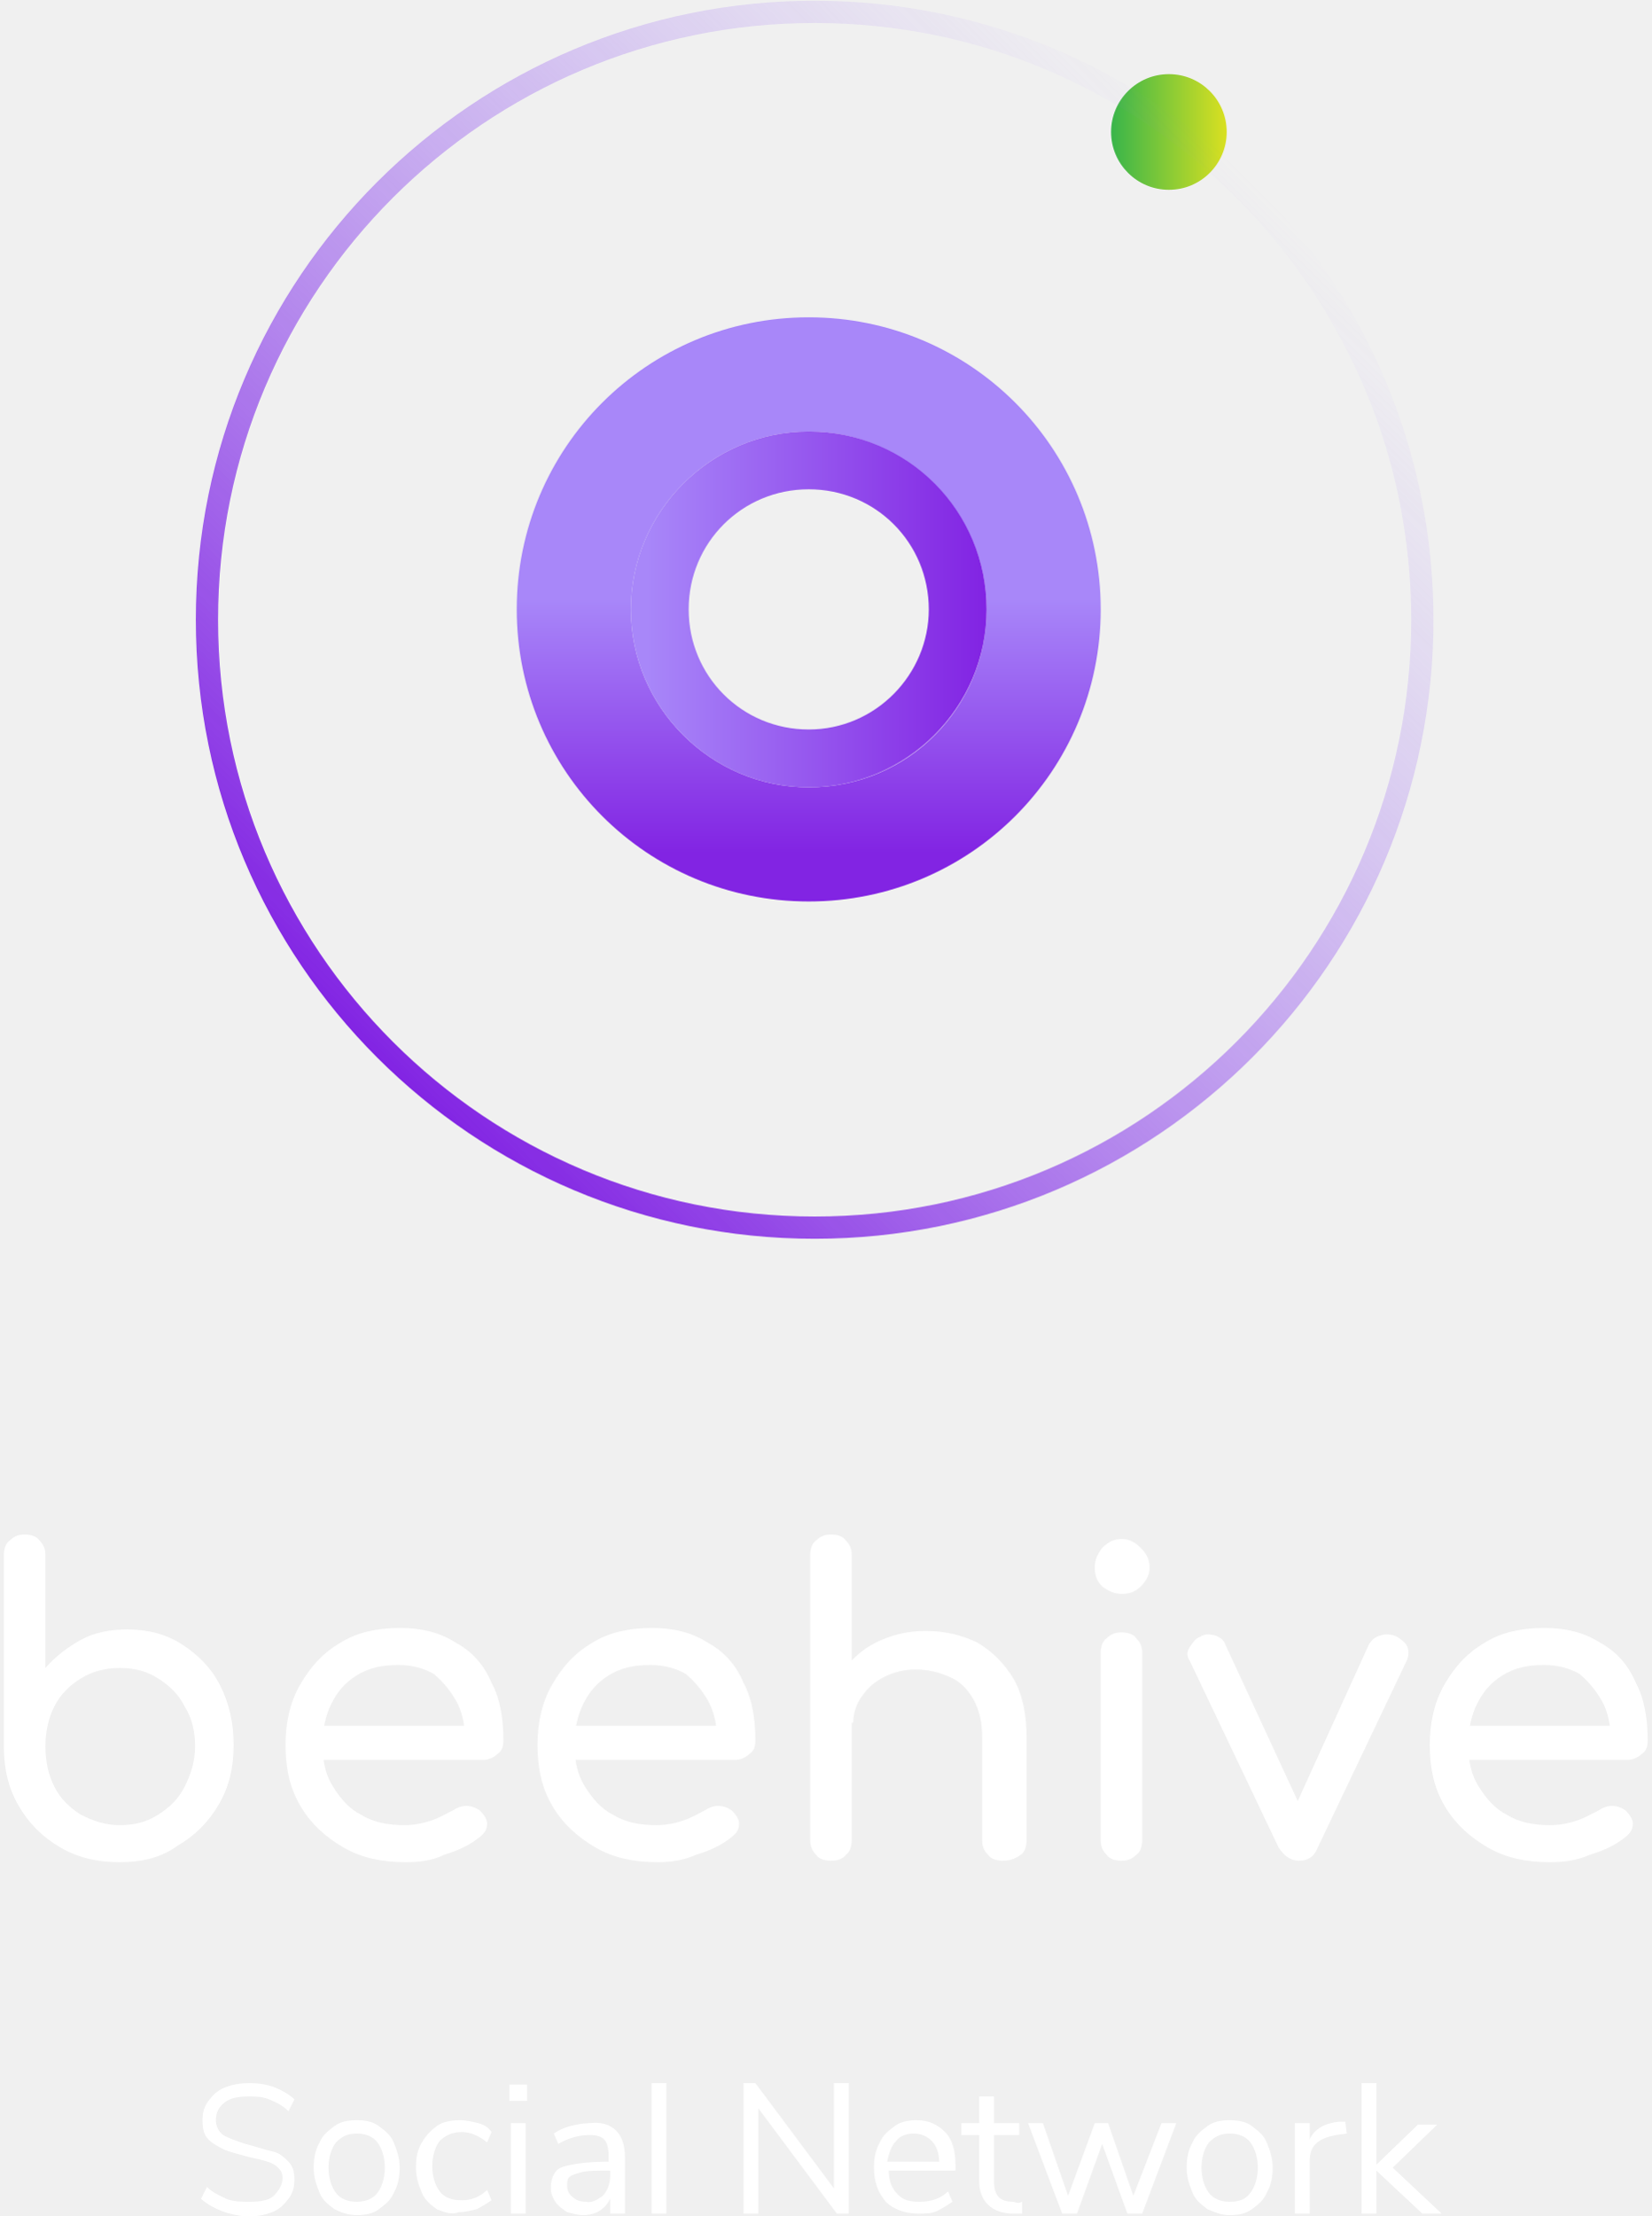
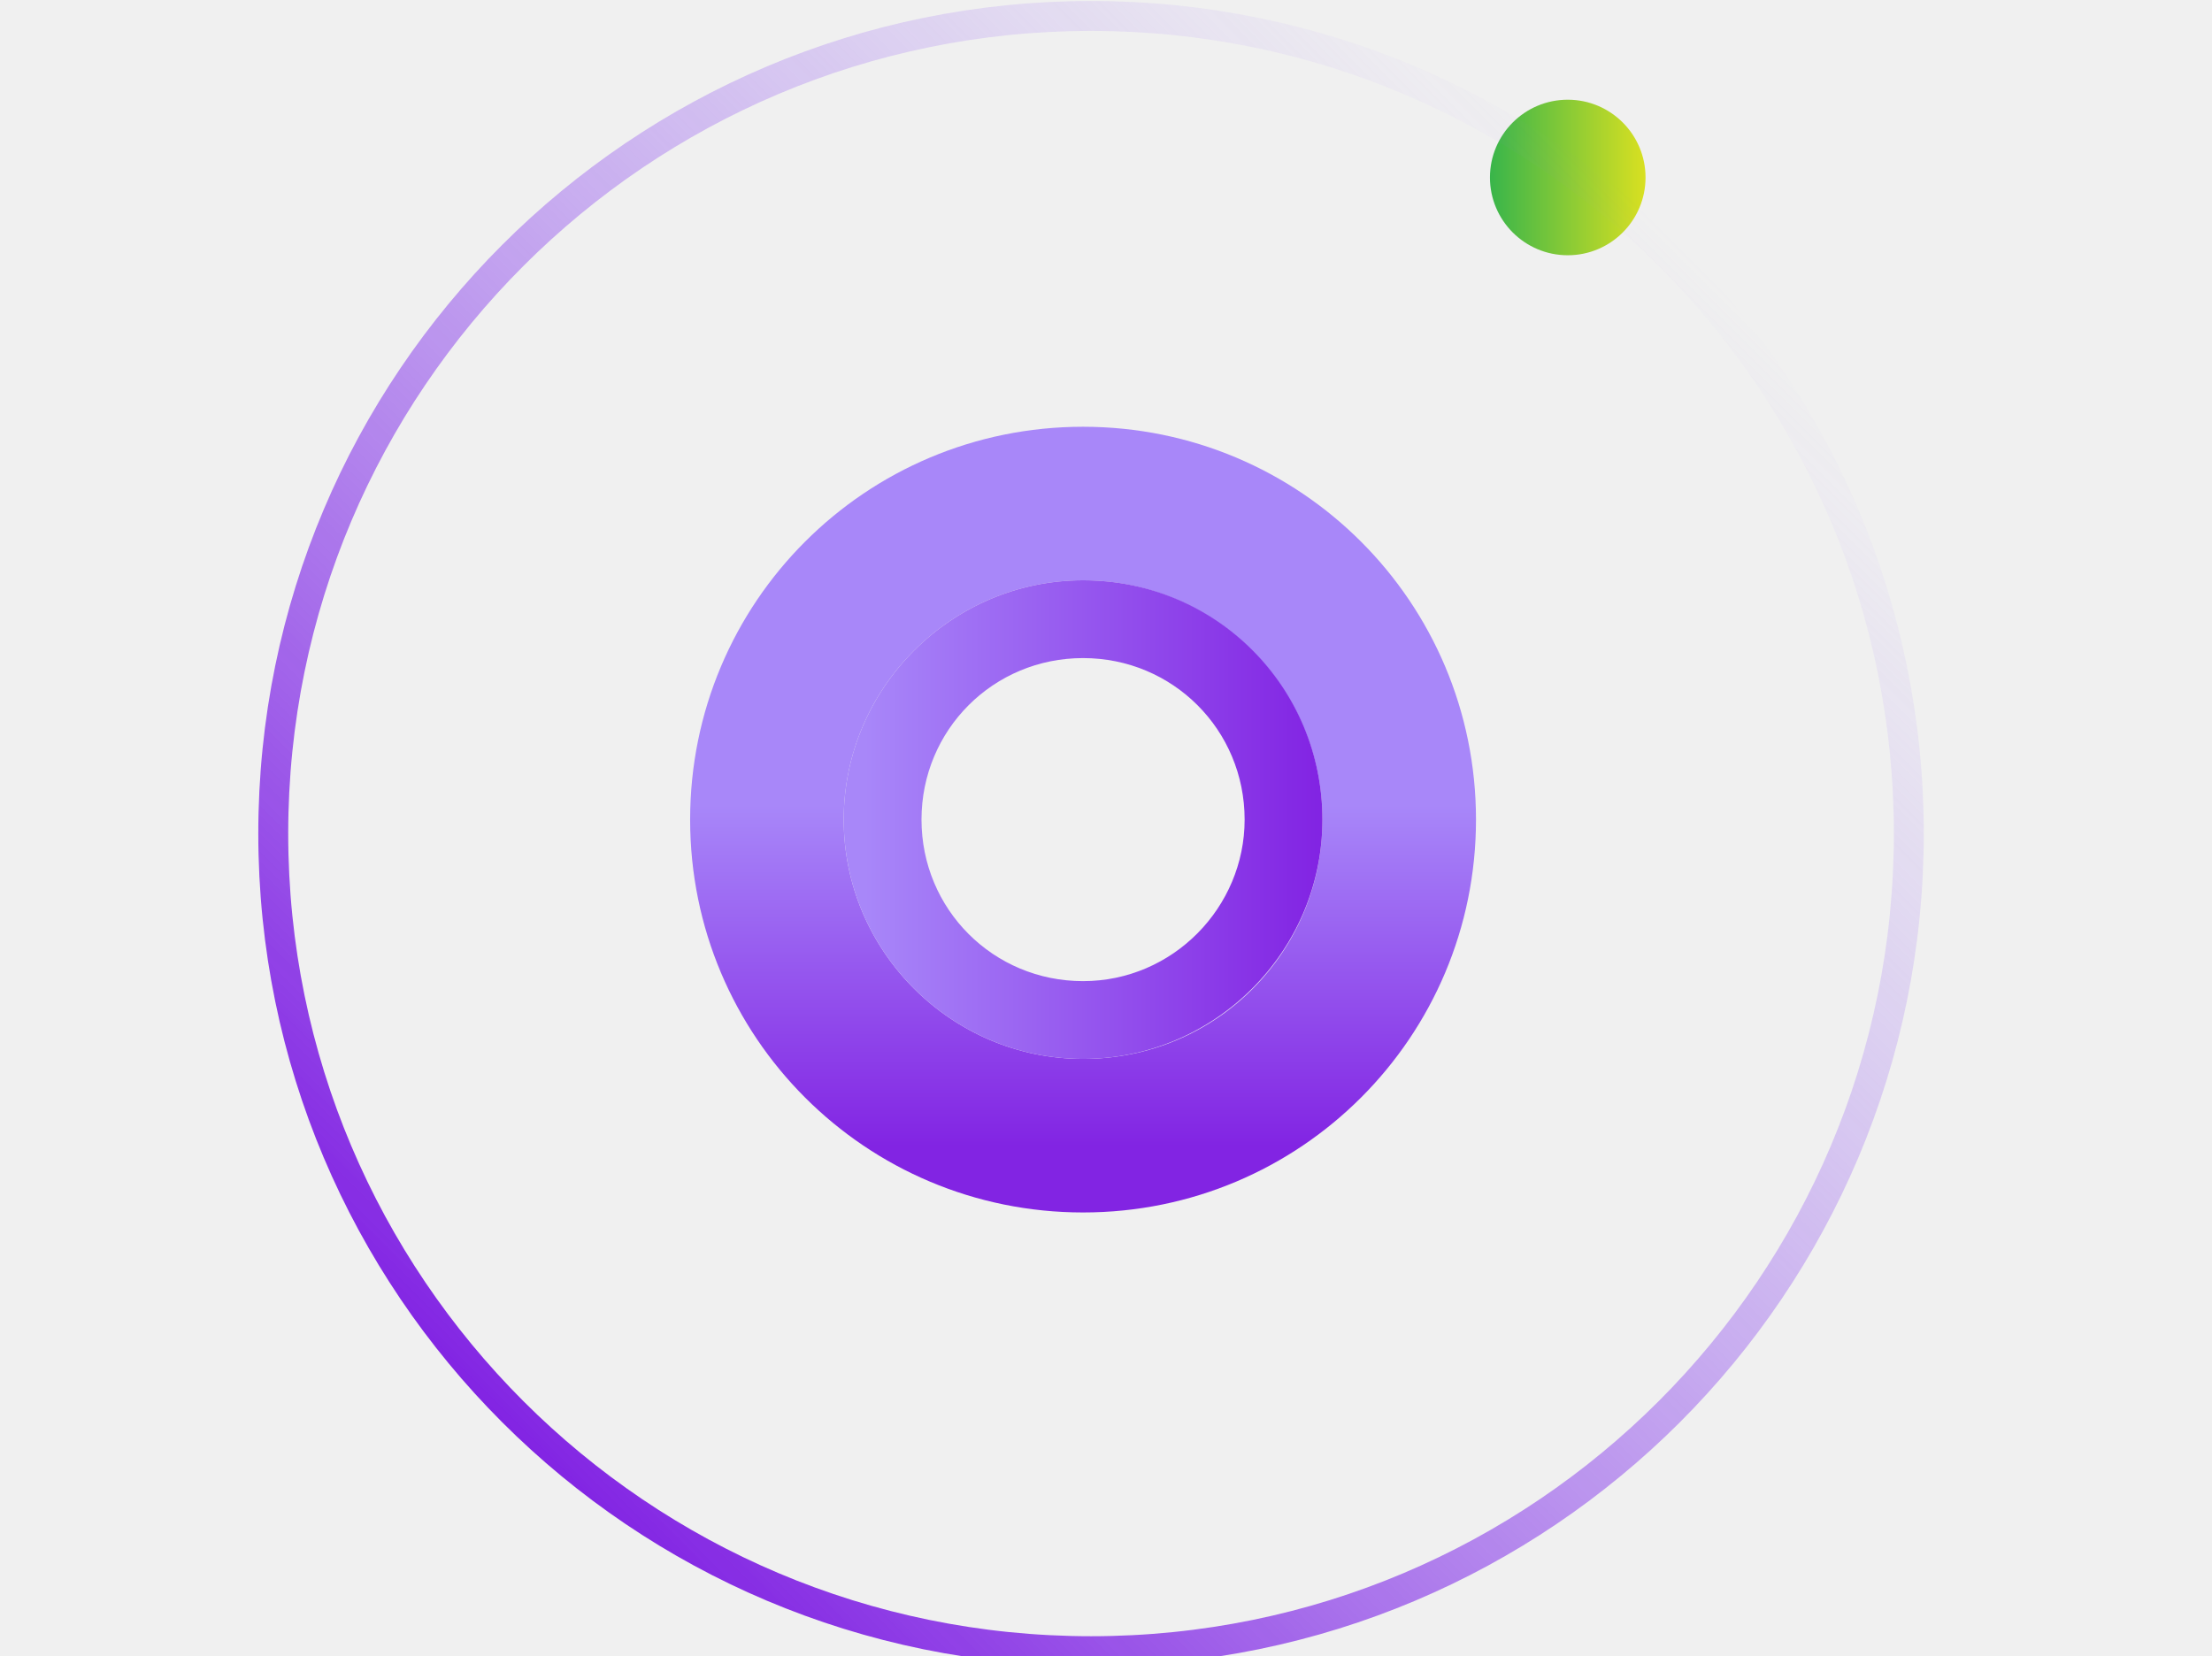
- <svg xmlns="http://www.w3.org/2000/svg" version="1.1" id="Layer_1" width="110.9" height="148.7" x="0px" y="0px" viewBox="0 0 110.9 149.4" style="enable-background:new 0 0 110.9 149.4;" xml:space="preserve">
+ <svg xmlns="http://www.w3.org/2000/svg" version="1.1" id="Layer_1" width="110.9" height="83.0" x="0px" y="0px" viewBox="0 0 110.9 83.0" style="enable-background:new 0 0 110.9 149.4;" xml:space="preserve">
  <style type="text/css">
	.st0{fill:#FFFFFF;}
	.st1{fill:url(#SVGID_1_);}
	.st2{fill:url(#SVGID_2_);}
	.st3{fill-rule:evenodd;clip-rule:evenodd;fill:url(#SVGID_3_);}
	.st4{fill:none;stroke:url(#SVGID_4_);stroke-width:1.5;stroke-miterlimit:10;}
</style>
  <g>
-     <g>
-       <path class="st0" d="M7.8,125.6c-1.5,0-2.8-0.3-4-1c-1.2-0.7-2.1-1.6-2.8-2.8c-0.7-1.2-1-2.5-1-4v-12.9c0-0.4,0.1-0.8,0.4-1    c0.3-0.3,0.6-0.4,1-0.4c0.4,0,0.8,0.1,1,0.4c0.3,0.3,0.4,0.6,0.4,1v7.6c0.7-0.8,1.5-1.4,2.4-1.9c0.9-0.5,2-0.7,3.1-0.7    c1.4,0,2.6,0.3,3.7,1c1.1,0.7,2,1.6,2.6,2.8c0.6,1.2,0.9,2.5,0.9,4s-0.3,2.8-1,4c-0.7,1.2-1.6,2.1-2.8,2.8    C10.6,125.3,9.3,125.6,7.8,125.6z M7.8,123.1c1,0,1.8-0.2,2.6-0.7c0.8-0.5,1.4-1.1,1.8-1.9c0.4-0.8,0.7-1.7,0.7-2.7    c0-1-0.2-1.9-0.7-2.7c-0.4-0.8-1-1.4-1.8-1.9c-0.8-0.5-1.6-0.7-2.6-0.7c-0.9,0-1.8,0.2-2.6,0.7c-0.8,0.5-1.4,1.1-1.8,1.9    c-0.4,0.8-0.6,1.7-0.6,2.7c0,1,0.2,1.9,0.6,2.7c0.4,0.8,1,1.4,1.8,1.9C6,122.8,6.8,123.1,7.8,123.1z" />
-       <path class="st0" d="M27.1,125.6c-1.6,0-3-0.3-4.2-1c-1.2-0.7-2.2-1.6-2.9-2.8c-0.7-1.2-1-2.5-1-4.1c0-1.5,0.3-2.9,1-4.1    s1.5-2.1,2.7-2.8c1.1-0.7,2.5-1,4-1c1.5,0,2.7,0.3,3.8,1c1.1,0.6,1.9,1.5,2.4,2.7c0.6,1.1,0.8,2.5,0.8,3.9c0,0.4-0.1,0.7-0.4,0.9    c-0.2,0.2-0.6,0.4-0.9,0.4H21v-2.3h11.3l-1.2,0.8c0-0.9-0.2-1.8-0.6-2.5c-0.4-0.7-0.9-1.3-1.5-1.8c-0.7-0.4-1.5-0.6-2.4-0.6    c-1.1,0-2,0.2-2.8,0.7c-0.8,0.5-1.3,1.1-1.7,1.9c-0.4,0.8-0.6,1.7-0.6,2.8s0.2,2,0.7,2.8c0.5,0.8,1.1,1.5,1.9,1.9    c0.8,0.5,1.8,0.7,2.9,0.7c0.6,0,1.2-0.1,1.8-0.3c0.6-0.2,1.1-0.5,1.5-0.7c0.3-0.2,0.6-0.3,0.9-0.3s0.6,0.1,0.9,0.3    c0.3,0.3,0.5,0.6,0.5,0.9c0,0.3-0.1,0.6-0.5,0.9c-0.6,0.5-1.4,0.9-2.4,1.2C28.9,125.5,28,125.6,27.1,125.6z" />
-       <path class="st0" d="M44.1,125.6c-1.6,0-3-0.3-4.2-1c-1.2-0.7-2.2-1.6-2.9-2.8c-0.7-1.2-1-2.5-1-4.1c0-1.5,0.3-2.9,1-4.1    s1.5-2.1,2.7-2.8c1.1-0.7,2.5-1,4-1c1.5,0,2.7,0.3,3.8,1c1.1,0.6,1.9,1.5,2.4,2.7c0.6,1.1,0.8,2.5,0.8,3.9c0,0.4-0.1,0.7-0.4,0.9    c-0.2,0.2-0.6,0.4-0.9,0.4H38v-2.3h11.3l-1.2,0.8c0-0.9-0.2-1.8-0.6-2.5c-0.4-0.7-0.9-1.3-1.5-1.8c-0.7-0.4-1.5-0.6-2.4-0.6    c-1.1,0-2,0.2-2.8,0.7c-0.8,0.5-1.3,1.1-1.7,1.9c-0.4,0.8-0.6,1.7-0.6,2.8s0.2,2,0.7,2.8c0.5,0.8,1.1,1.5,1.9,1.9    c0.8,0.5,1.8,0.7,2.9,0.7c0.6,0,1.2-0.1,1.8-0.3c0.6-0.2,1.1-0.5,1.5-0.7c0.3-0.2,0.6-0.3,0.9-0.3s0.6,0.1,0.9,0.3    c0.3,0.3,0.5,0.6,0.5,0.9c0,0.3-0.1,0.6-0.5,0.9c-0.6,0.5-1.4,0.9-2.4,1.2C45.8,125.5,44.9,125.6,44.1,125.6z" />
-       <path class="st0" d="M55.8,119.9c-0.4,0-0.8-0.1-1-0.4c-0.3-0.3-0.4-0.6-0.4-1v-13.6c0-0.4,0.1-0.8,0.4-1c0.3-0.3,0.6-0.4,1-0.4    c0.4,0,0.8,0.1,1,0.4c0.3,0.3,0.4,0.6,0.4,1v13.6c0,0.4-0.1,0.8-0.4,1C56.6,119.8,56.2,119.9,55.8,119.9z M55.8,125.5    c-0.4,0-0.8-0.1-1-0.4c-0.3-0.3-0.4-0.6-0.4-1v-12.6c0-0.4,0.1-0.8,0.4-1c0.3-0.3,0.6-0.4,1-0.4c0.4,0,0.8,0.1,1,0.4    c0.3,0.3,0.4,0.6,0.4,1v12.6c0,0.4-0.1,0.8-0.4,1C56.6,125.4,56.2,125.5,55.8,125.5z M67.4,125.5c-0.4,0-0.8-0.1-1-0.4    c-0.3-0.3-0.4-0.6-0.4-1v-6.9c0-1.1-0.2-1.9-0.6-2.6s-0.9-1.2-1.6-1.5c-0.7-0.3-1.4-0.5-2.3-0.5c-0.8,0-1.5,0.2-2.1,0.5    c-0.6,0.3-1.1,0.7-1.5,1.3c-0.4,0.5-0.6,1.2-0.6,1.8h-1.8c0-1.2,0.3-2.2,0.9-3.2c0.6-0.9,1.4-1.7,2.4-2.2c1-0.5,2.1-0.8,3.4-0.8    c1.3,0,2.5,0.3,3.5,0.8c1,0.6,1.8,1.4,2.4,2.4s0.9,2.4,0.9,4v6.9c0,0.4-0.1,0.8-0.4,1C68.2,125.4,67.8,125.5,67.4,125.5z" />
-       <path class="st0" d="M75.4,107.5c-0.5,0-0.9-0.2-1.3-0.5c-0.4-0.4-0.5-0.8-0.5-1.3c0-0.5,0.2-0.9,0.5-1.3c0.4-0.4,0.8-0.6,1.3-0.6    c0.5,0,0.9,0.2,1.3,0.6s0.6,0.8,0.6,1.3c0,0.5-0.2,0.9-0.6,1.3C76.3,107.4,75.9,107.5,75.4,107.5z M75.4,125.5    c-0.4,0-0.8-0.1-1-0.4c-0.3-0.3-0.4-0.6-0.4-1v-12.6c0-0.4,0.1-0.8,0.4-1c0.3-0.3,0.6-0.4,1-0.4c0.4,0,0.8,0.1,1,0.4    c0.3,0.3,0.4,0.6,0.4,1v12.6c0,0.4-0.1,0.8-0.4,1C76.1,125.4,75.8,125.5,75.4,125.5z" />
-       <path class="st0" d="M87.4,125.5c-0.6,0-1-0.3-1.4-0.9l-6-12.6c-0.2-0.3-0.2-0.6,0-0.9s0.4-0.6,0.7-0.7c0.3-0.2,0.6-0.2,1-0.1    c0.3,0.1,0.6,0.3,0.7,0.6l5.6,12.1h-1.4l5.5-12.1c0.2-0.3,0.4-0.5,0.8-0.6c0.3-0.1,0.7-0.1,1.1,0.1c0.3,0.2,0.6,0.4,0.7,0.7    c0.1,0.3,0.1,0.6-0.1,1l-6,12.6C88.4,125.2,88,125.5,87.4,125.5z" />
-       <path class="st0" d="M104.3,125.6c-1.6,0-3-0.3-4.2-1c-1.2-0.7-2.2-1.6-2.9-2.8c-0.7-1.2-1-2.5-1-4.1c0-1.5,0.3-2.9,1-4.1    s1.5-2.1,2.7-2.8c1.1-0.7,2.5-1,4-1c1.5,0,2.7,0.3,3.8,1c1.1,0.6,1.9,1.5,2.4,2.7c0.6,1.1,0.8,2.5,0.8,3.9c0,0.4-0.1,0.7-0.4,0.9    c-0.2,0.2-0.6,0.4-0.9,0.4H98.3v-2.3h11.3l-1.2,0.8c0-0.9-0.2-1.8-0.6-2.5c-0.4-0.7-0.9-1.3-1.5-1.8c-0.7-0.4-1.5-0.6-2.4-0.6    c-1.1,0-2,0.2-2.8,0.7c-0.8,0.5-1.3,1.1-1.7,1.9c-0.4,0.8-0.6,1.7-0.6,2.8s0.2,2,0.7,2.8c0.5,0.8,1.1,1.5,1.9,1.9    c0.8,0.5,1.8,0.7,2.9,0.7c0.6,0,1.2-0.1,1.8-0.3c0.6-0.2,1.1-0.5,1.5-0.7c0.3-0.2,0.6-0.3,0.9-0.3s0.6,0.1,0.9,0.3    c0.3,0.3,0.5,0.6,0.5,0.9c0,0.3-0.1,0.6-0.5,0.9c-0.6,0.5-1.4,0.9-2.4,1.2C106.1,125.5,105.2,125.6,104.3,125.6z" />
-     </g>
-     <g>
-       <path class="st0" d="M13.3,148.3l0.4-0.8c0.4,0.4,0.9,0.6,1.3,0.8c0.5,0.2,1,0.2,1.6,0.2c0.7,0,1.3-0.1,1.6-0.4s0.6-0.7,0.6-1.2    c0-0.3-0.1-0.5-0.3-0.7s-0.4-0.3-0.7-0.4c-0.3-0.1-0.7-0.2-1.2-0.3c-0.7-0.2-1.2-0.3-1.7-0.5c-0.4-0.2-0.8-0.4-1.1-0.7    c-0.3-0.3-0.4-0.7-0.4-1.3c0-0.5,0.1-0.9,0.4-1.3c0.3-0.4,0.6-0.7,1.1-0.9c0.5-0.2,1-0.3,1.7-0.3c0.6,0,1.2,0.1,1.7,0.3    c0.5,0.2,1,0.5,1.3,0.8l-0.4,0.8c-0.4-0.4-0.8-0.6-1.3-0.8s-0.9-0.2-1.4-0.2c-0.7,0-1.2,0.1-1.6,0.4c-0.4,0.3-0.6,0.7-0.6,1.2    c0,0.4,0.2,0.8,0.5,1c0.3,0.2,0.9,0.4,1.5,0.6c0.8,0.2,1.3,0.4,1.8,0.5s0.8,0.4,1.1,0.7c0.3,0.3,0.4,0.7,0.4,1.2    c0,0.5-0.1,0.9-0.4,1.3s-0.6,0.7-1.1,0.9c-0.5,0.2-1.1,0.3-1.7,0.3C15.2,149.4,14.1,149,13.3,148.3z" />
-       <path class="st0" d="M22.3,149c-0.4-0.3-0.8-0.6-1-1.1c-0.2-0.5-0.4-1-0.4-1.7c0-0.6,0.1-1.2,0.4-1.7c0.2-0.5,0.6-0.8,1-1.1    c0.4-0.3,0.9-0.4,1.5-0.4s1.1,0.1,1.5,0.4c0.4,0.3,0.8,0.6,1,1.1c0.2,0.5,0.4,1,0.4,1.7c0,0.6-0.1,1.2-0.4,1.7    c-0.2,0.5-0.6,0.8-1,1.1c-0.4,0.3-0.9,0.4-1.5,0.4S22.7,149.2,22.3,149z M25.2,147.9c0.3-0.4,0.5-1,0.5-1.7c0-0.7-0.2-1.3-0.5-1.7    c-0.3-0.4-0.8-0.6-1.4-0.6s-1,0.2-1.4,0.6c-0.3,0.4-0.5,1-0.5,1.7c0,0.7,0.2,1.3,0.5,1.7c0.3,0.4,0.8,0.6,1.4,0.6    C24.4,148.5,24.9,148.3,25.2,147.9z" />
-       <path class="st0" d="M29.2,149c-0.4-0.3-0.8-0.6-1-1.1c-0.2-0.5-0.4-1-0.4-1.7s0.1-1.2,0.4-1.7s0.6-0.8,1-1.1s1-0.4,1.6-0.4    c0.4,0,0.8,0.1,1.2,0.2s0.7,0.3,0.9,0.6l-0.3,0.7c-0.6-0.5-1.2-0.7-1.7-0.7c-0.6,0-1.1,0.2-1.5,0.6c-0.3,0.4-0.5,1-0.5,1.7    c0,0.7,0.2,1.3,0.5,1.7c0.3,0.4,0.8,0.6,1.5,0.6c0.6,0,1.2-0.2,1.7-0.7l0.3,0.7c-0.3,0.2-0.6,0.4-1,0.6c-0.4,0.1-0.8,0.2-1.2,0.2    C30.2,149.4,29.7,149.2,29.2,149z" />
-       <path class="st0" d="M34.1,140.6h1.2v1.1h-1.2V140.6z M34.2,149.3v-6.1h1v6.1H34.2z" />
-       <path class="st0" d="M41.3,143.7c0.4,0.4,0.6,1,0.6,1.8v3.8h-1v-1c-0.2,0.4-0.4,0.6-0.7,0.8c-0.3,0.2-0.7,0.3-1.1,0.3    c-0.4,0-0.7-0.1-1.1-0.2c-0.3-0.2-0.6-0.4-0.8-0.7c-0.2-0.3-0.3-0.6-0.3-0.9c0-0.5,0.1-0.8,0.3-1.1c0.2-0.3,0.6-0.4,1.1-0.5    c0.5-0.1,1.3-0.2,2.2-0.2h0.3v-0.4c0-0.5-0.1-0.9-0.3-1.1c-0.2-0.2-0.5-0.3-1-0.3c-0.7,0-1.4,0.2-2.1,0.6l-0.3-0.7    c0.3-0.2,0.7-0.4,1.1-0.5c0.4-0.1,0.9-0.2,1.3-0.2C40.3,143.1,40.9,143.3,41.3,143.7z M40.4,148.1c0.3-0.3,0.5-0.8,0.5-1.3v-0.4    h-0.2c-0.7,0-1.3,0-1.7,0.1c-0.4,0.1-0.7,0.2-0.8,0.3c-0.2,0.1-0.2,0.4-0.2,0.6c0,0.3,0.1,0.6,0.4,0.8c0.2,0.2,0.5,0.3,0.9,0.3    C39.6,148.6,40,148.4,40.4,148.1z" />
-       <path class="st0" d="M43.7,149.3v-8.8h1v8.8H43.7z" />
-       <path class="st0" d="M56,140.5h1v8.8h-0.8l-5.3-7.1v7.1h-1v-8.8h0.8l5.3,7.1V140.5z" />
-       <path class="st0" d="M64.1,146.4h-4.4c0,0.7,0.2,1.2,0.6,1.6s0.8,0.5,1.5,0.5c0.7,0,1.4-0.2,1.9-0.7l0.3,0.7    c-0.3,0.2-0.6,0.4-1,0.6s-0.8,0.2-1.3,0.2c-0.9,0-1.7-0.3-2.2-0.8c-0.5-0.6-0.8-1.3-0.8-2.3c0-0.6,0.1-1.2,0.4-1.7    c0.2-0.5,0.6-0.8,1-1.1c0.4-0.3,0.9-0.4,1.5-0.4c0.8,0,1.4,0.3,1.9,0.8c0.5,0.5,0.7,1.3,0.7,2.2V146.4z M60.2,144.4    c-0.3,0.3-0.5,0.8-0.6,1.4h3.5c0-0.6-0.2-1.1-0.5-1.4c-0.3-0.3-0.7-0.5-1.2-0.5C61,143.9,60.5,144,60.2,144.4z" />
-       <path class="st0" d="M68.7,148.5l0,0.8c-0.2,0-0.4,0-0.6,0c-0.7,0-1.3-0.2-1.7-0.6c-0.4-0.4-0.6-0.9-0.6-1.6V144h-1.2v-0.8h1.2    v-1.8h1v1.8h1.7v0.8h-1.7v3.1c0,1,0.4,1.4,1.3,1.4C68.4,148.6,68.5,148.6,68.7,148.5z" />
-       <path class="st0" d="M78.1,143.2h1l-2.3,6.1h-1l-1.7-4.7l-1.7,4.7h-1l-2.3-6.1h1l1.7,4.9l1.8-4.9h0.9l1.7,4.9L78.1,143.2z" />
-       <path class="st0" d="M81.2,149c-0.4-0.3-0.8-0.6-1-1.1c-0.2-0.5-0.4-1-0.4-1.7c0-0.6,0.1-1.2,0.4-1.7c0.2-0.5,0.6-0.8,1-1.1    c0.4-0.3,0.9-0.4,1.5-0.4s1.1,0.1,1.5,0.4c0.4,0.3,0.8,0.6,1,1.1c0.2,0.5,0.4,1,0.4,1.7c0,0.6-0.1,1.2-0.4,1.7    c-0.2,0.5-0.6,0.8-1,1.1c-0.4,0.3-0.9,0.4-1.5,0.4S81.7,149.2,81.2,149z M84.1,147.9c0.3-0.4,0.5-1,0.5-1.7c0-0.7-0.2-1.3-0.5-1.7    c-0.3-0.4-0.8-0.6-1.4-0.6s-1,0.2-1.4,0.6c-0.3,0.4-0.5,1-0.5,1.7c0,0.7,0.2,1.3,0.5,1.7c0.3,0.4,0.8,0.6,1.4,0.6    C83.4,148.5,83.8,148.3,84.1,147.9z" />
-       <path class="st0" d="M90.6,143.9l-0.7,0.1c-0.6,0.1-1.1,0.3-1.4,0.6s-0.4,0.7-0.4,1.2v3.5h-1v-6.1h1v1.1c0.3-0.7,1-1.1,2-1.2    l0.4,0L90.6,143.9z" />
-       <path class="st0" d="M97,149.3h-1.3l-3.1-2.9v2.9h-1v-8.8h1v5.5l2.8-2.7h1.3l-3,2.9L97,149.3z" />
-     </g>
    <linearGradient id="SVGID_1_" gradientUnits="userSpaceOnUse" x1="54.348" y1="39.393" x2="54.348" y2="57.499">
      <stop offset="5.319245e-02" style="stop-color:#A887F9" />
      <stop offset="1" style="stop-color:#8224E3" />
    </linearGradient>
    <path class="st1" d="M54.3,21.4c-10.9,0-19.7,8.8-19.7,19.7c0,10.9,8.8,19.7,19.7,19.7c10.9,0,19.7-8.8,19.7-19.7   C74,30.2,65.2,21.4,54.3,21.4z M54.3,53.1c-6.6,0-12-5.4-12-12s5.4-12,12-12c6.6,0,12,5.4,12,12S61,53.1,54.3,53.1z" />
    <linearGradient id="SVGID_2_" gradientUnits="userSpaceOnUse" x1="42.368" y1="41.08" x2="66.328" y2="41.08">
      <stop offset="4.078348e-02" style="stop-color:#A887F9" />
      <stop offset="0.988" style="stop-color:#8224E3" />
    </linearGradient>
    <path class="st2" d="M54.3,29.1c-6.6,0-12,5.4-12,12s5.4,12,12,12c6.6,0,12-5.4,12-12S61,29.1,54.3,29.1z M54.3,49.2   c-4.5,0-8.1-3.6-8.1-8.1c0-4.5,3.6-8.1,8.1-8.1c4.5,0,8.1,3.6,8.1,8.1C62.4,45.5,58.8,49.2,54.3,49.2z" />
    <linearGradient id="SVGID_3_" gradientUnits="userSpaceOnUse" x1="74.739" y1="8.925" x2="82.507" y2="8.925">
      <stop offset="5.434346e-07" style="stop-color:#39B54A" />
      <stop offset="1" style="stop-color:#D9E021" />
    </linearGradient>
    <circle class="st3" cx="78.6" cy="8.9" r="3.9" />
    <linearGradient id="SVGID_4_" gradientUnits="userSpaceOnUse" x1="25.161" y1="71.272" x2="84.204" y2="12.228">
      <stop offset="2.163083e-06" style="stop-color:#8224E3" />
      <stop offset="1" style="stop-color:#A887F9;stop-opacity:0" />
    </linearGradient>
    <circle class="st4" cx="54.7" cy="41.8" r="41" />
  </g>
</svg>
